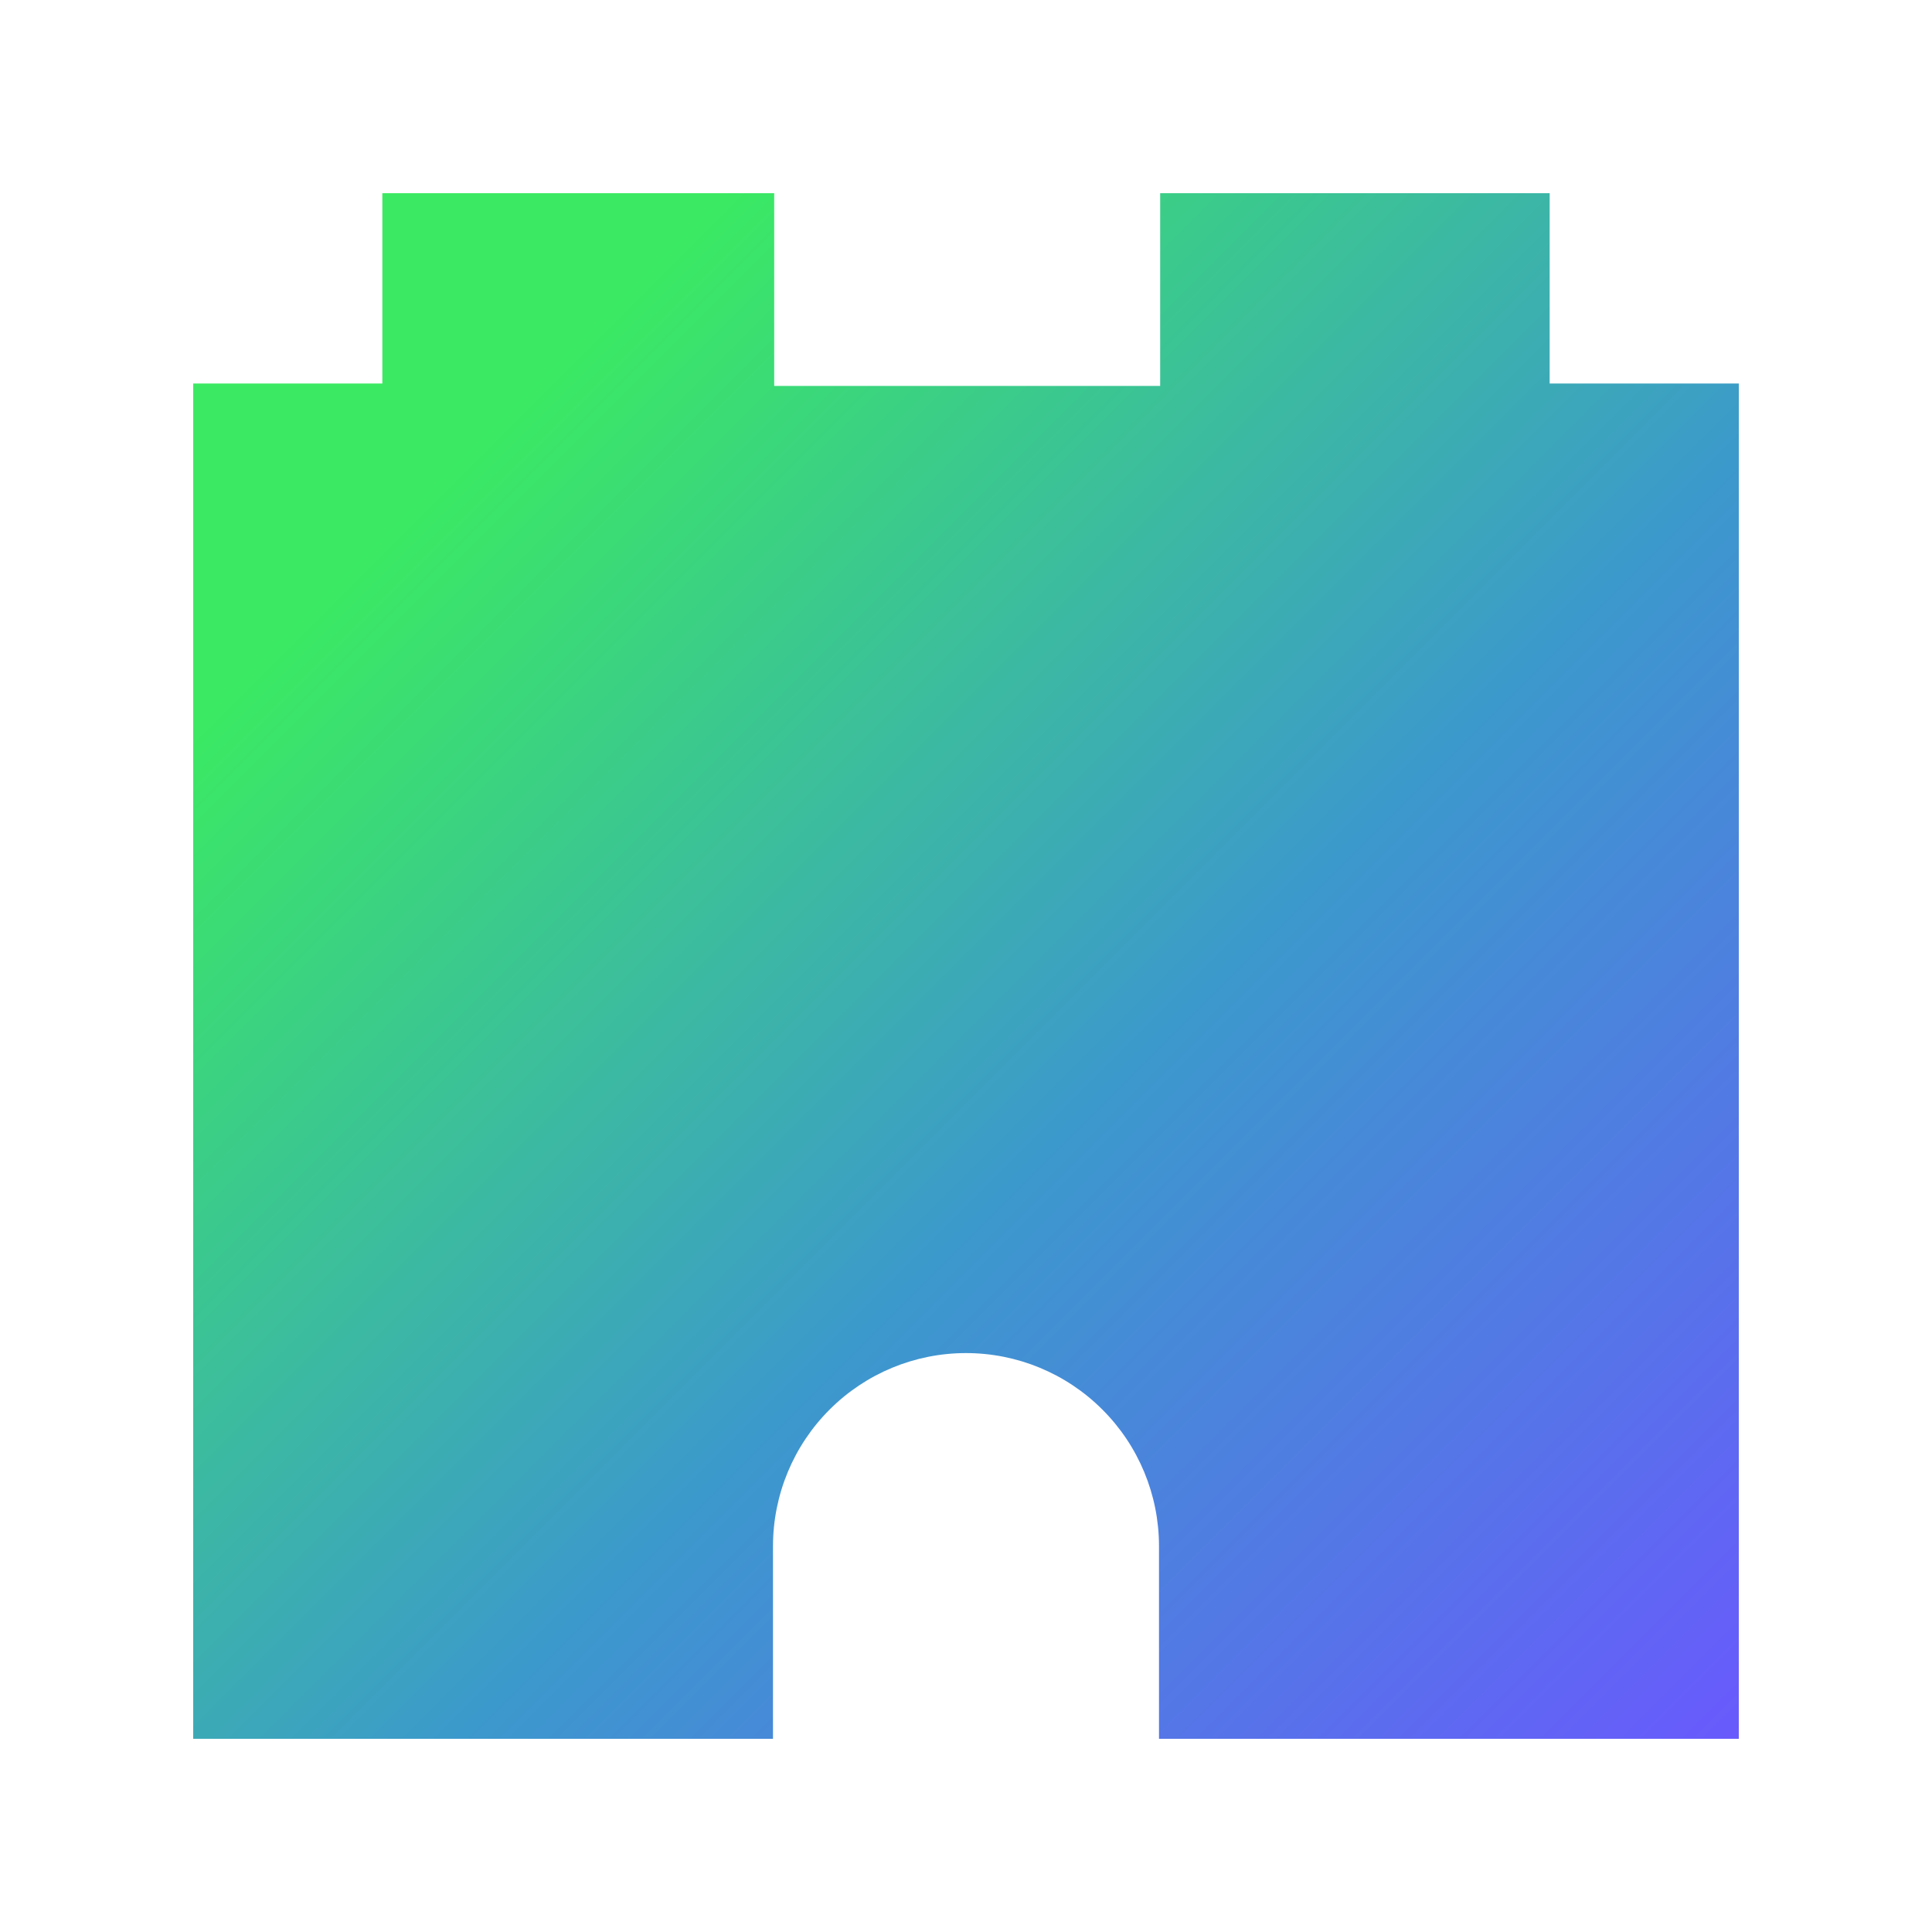
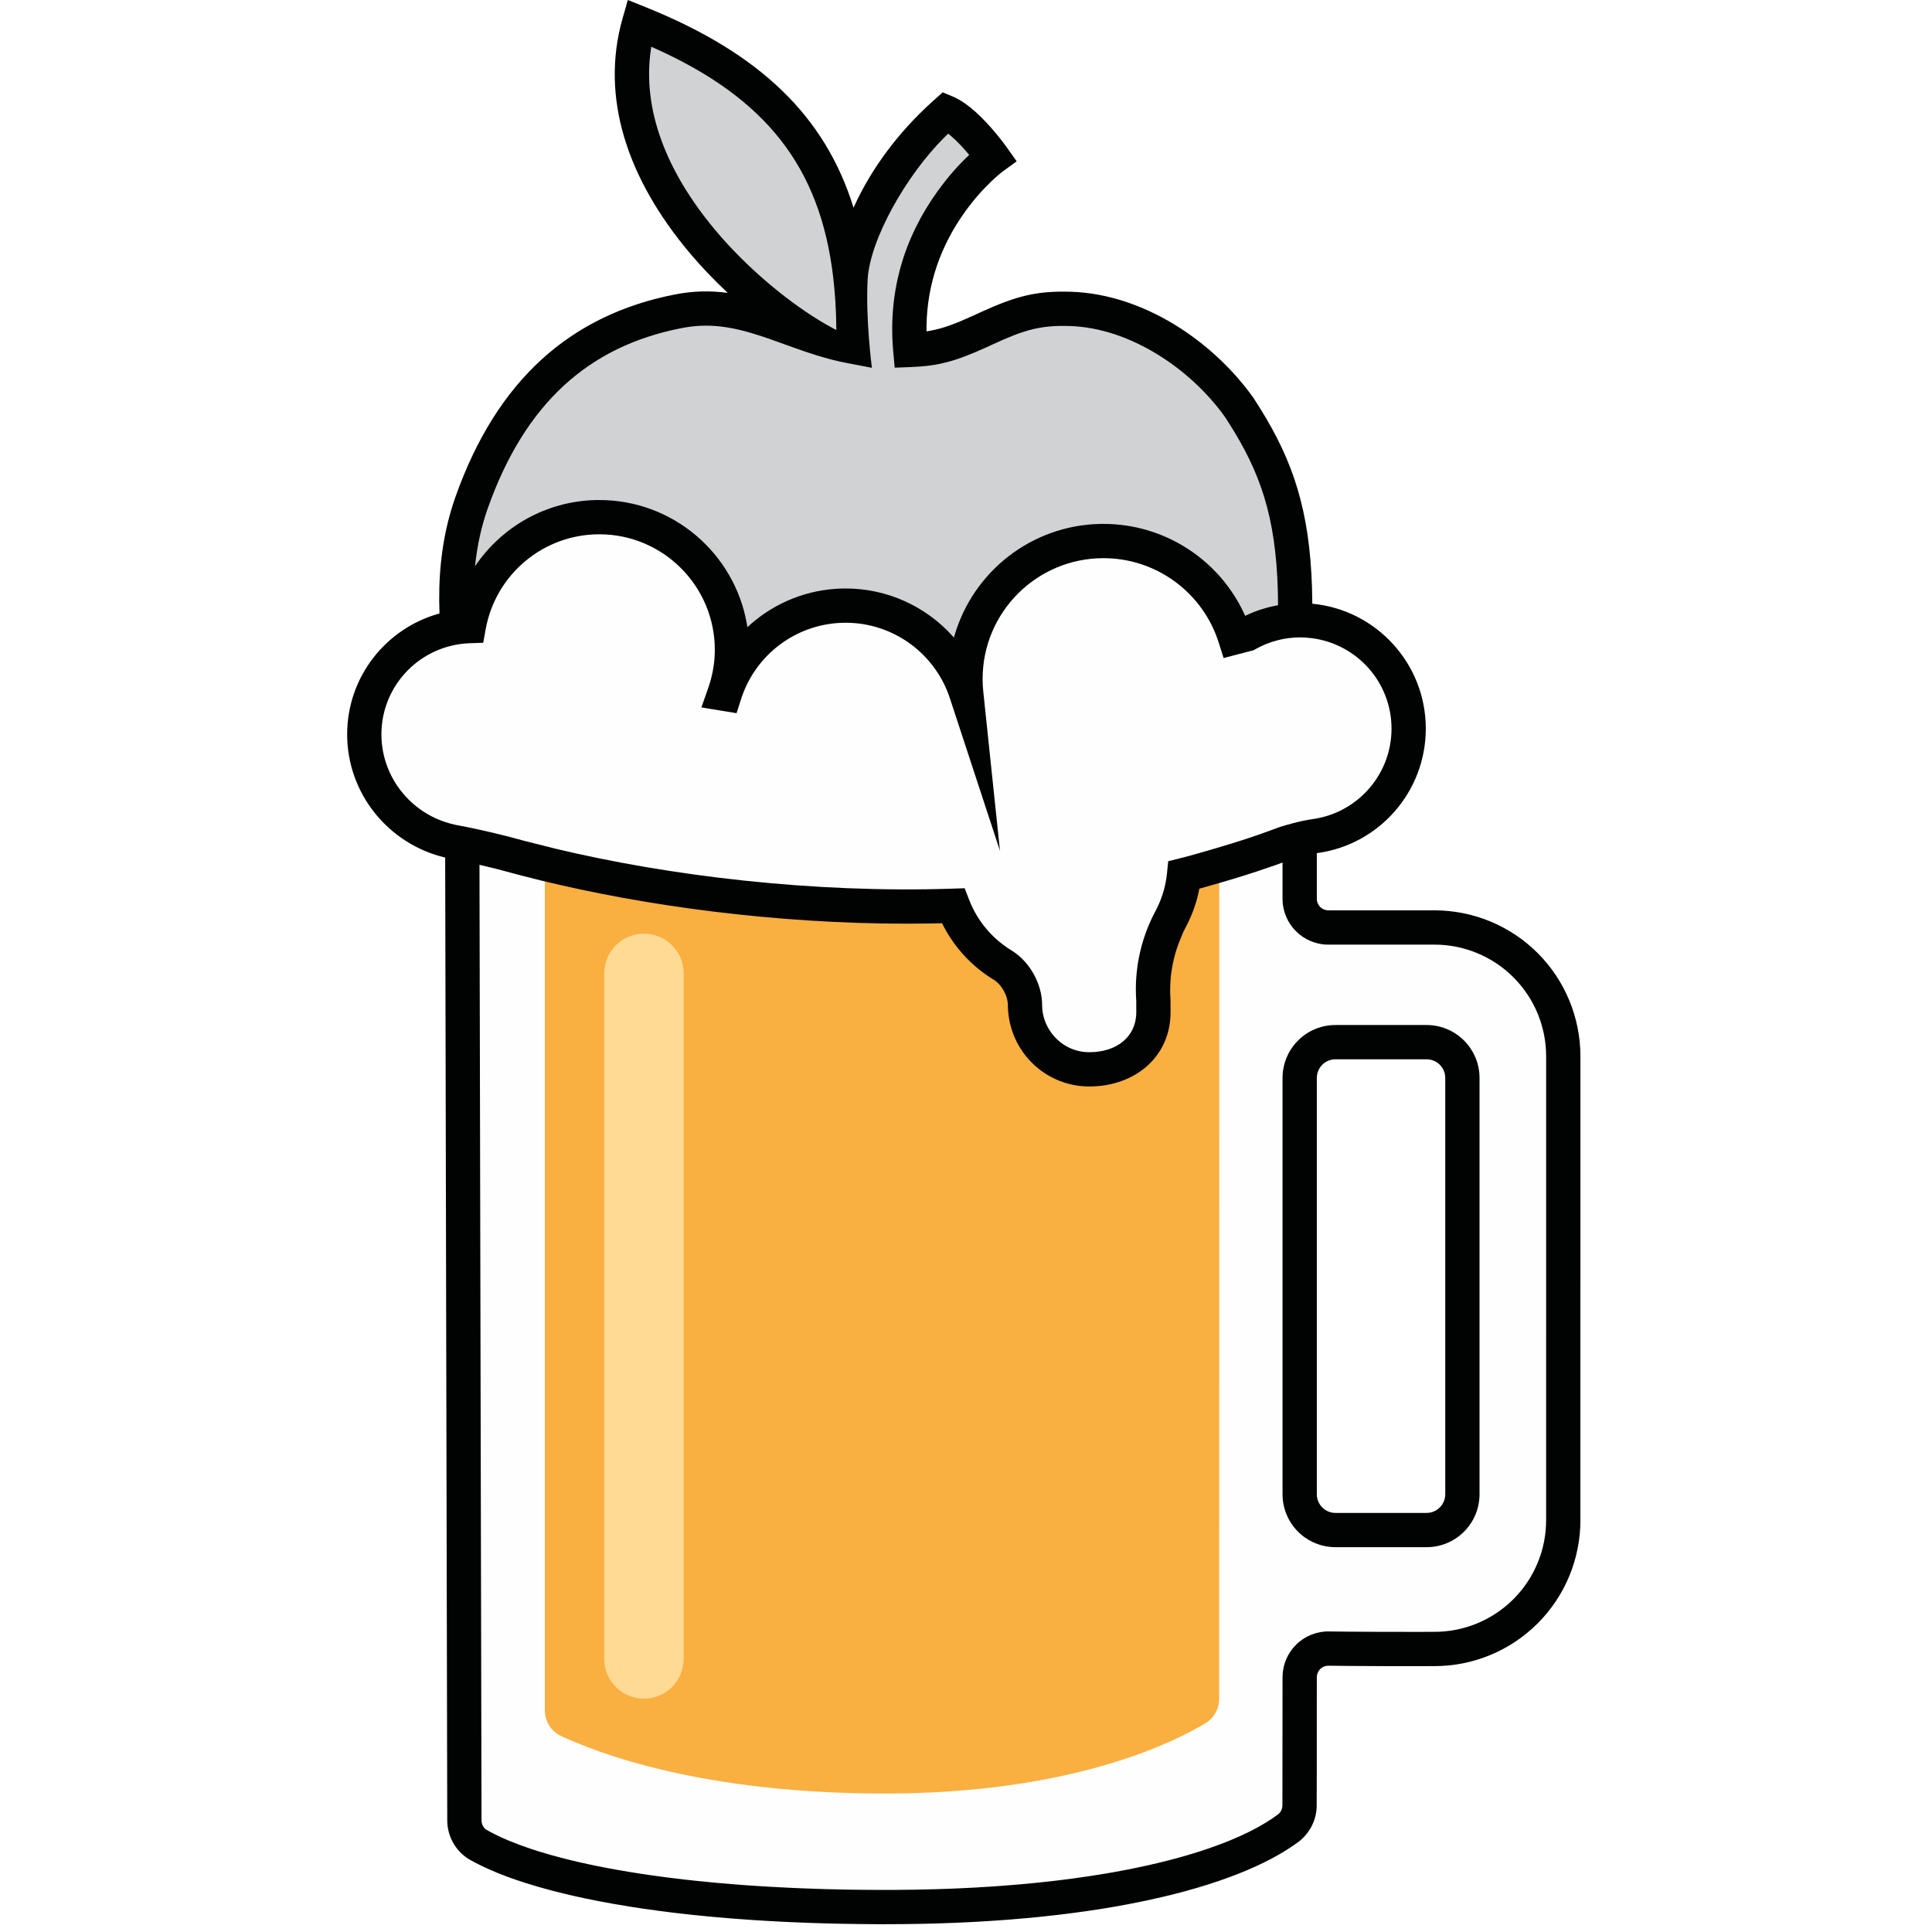
- <svg xmlns="http://www.w3.org/2000/svg" width="40" height="40" viewBox="0 0 40 40" fill="none">
-   <path d="M32.084 7.94V4H24.02V7.99H16.029V4H7.916V7.94H4V36H16.004V32.005C16.006 30.946 16.427 29.931 17.177 29.183C17.926 28.434 18.941 28.014 20 28.014C21.059 28.014 22.074 28.434 22.823 29.183C23.573 29.931 23.994 30.946 23.996 32.005V36H36V7.94H32.084Z" fill="url(#paint0_linear)" />
-   <defs>
-     <linearGradient id="paint0_linear" x1="2.942" y1="4.9" x2="37.777" y2="39.734" gradientUnits="userSpaceOnUse">
-       <stop offset="0.159" stop-color="#3BEA62" />
-       <stop offset="0.54" stop-color="#3C99CC" />
-       <stop offset="0.937" stop-color="#6B57FF" />
-     </linearGradient>
-   </defs>
+ <svg xmlns="http://www.w3.org/2000/svg" width="256px" height="256px" viewBox="-46 0 256 256" version="1.1" preserveAspectRatio="xMidYMid">
+   <g>
+     <path d="M125.534,84.857 C126.235,66.572 121.617,59.19 118.15,53.913 C114.633,48.99 106.195,41.253 95.827,40.929 C86.022,40.623 83.664,46.042 74.619,46.37 C73.135,29.897 85.567,20.859 85.567,20.859 C85.567,20.859 82.167,16.054 79.355,14.882 C76.119,17.758 68.36,26.018 66.701,37.108 C64.954,20.773 56.787,10.327 38.683,3.046 C33.541,21.034 50.519,37.84 61.549,44.477 C55.702,42.513 50.628,39.917 43.813,41.258 C31.902,43.603 22.084,50.804 16.488,66.606 C10.893,82.408 18.464,100.843 20.109,106.108 C21.756,111.378 33.937,133.761 43.484,137.054 C53.029,140.349 53.033,138.864 58.136,136.891 C63.238,134.917 70.973,131.294 82.334,135.412 C93.687,139.525 95.169,140.511 102.244,135.903 C109.327,131.295 118.541,116.976 120.68,112.86 C122.82,108.747 123.972,106.605 124.634,104.466 C125.457,98.203 124.902,101.246 125.534,84.857" fill="#D1D2D3" />
+     <path d="M126.215,110.162 L126.215,119.103 C126.215,121.197 127.913,122.895 130.007,122.895 L130.007,122.895 L144.077,122.895 C148.601,122.895 152.943,124.694 156.143,127.894 C159.344,131.096 161.143,135.436 161.143,139.962 L161.143,139.962 L161.142,181.199 C161.142,181.658 161.142,182.116 161.142,182.572 L161.141,191.859 C161.141,192.284 161.141,192.707 161.141,193.127 L161.14,198.006 C161.14,198.399 161.14,198.788 161.14,199.173 L161.14,201.434 C161.14,205.971 159.336,210.321 156.121,213.523 C152.907,216.724 148.55,218.515 144.013,218.499 C139.259,218.511 134.258,218.503 130.087,218.445 C129.066,218.424 128.082,218.813 127.353,219.529 C126.626,220.242 126.215,221.218 126.215,222.235 L126.215,222.235 L126.214,226.749 C126.214,226.932 126.214,227.115 126.214,227.3 L126.213,229.545 C126.213,229.733 126.213,229.921 126.213,230.109 L126.213,231.235 C126.21,234.41 126.206,237.417 126.198,239.23 C126.198,240.353 125.698,241.418 124.834,242.135 C120.487,245.419 105.301,252.696 71.335,252.696 C38.07,252.696 22.229,247.262 17.287,244.4 C16.196,243.705 15.536,242.5 15.532,241.21 C15.517,233.836 15.461,207.58 15.403,180.486 L15.395,176.788 C15.328,145.338 15.26,113.865 15.253,110.465 L15.252,110.162 L126.215,110.162 Z M143.034,138.089 L130.954,138.089 C129.782,138.089 128.653,138.526 127.786,139.306 L127.604,139.478 C126.774,140.309 126.283,141.413 126.222,142.58 L126.215,142.831 L126.215,197.999 C126.215,199.172 126.651,200.301 127.432,201.169 L127.604,201.351 C128.433,202.181 129.539,202.671 130.704,202.732 L130.954,202.739 L143.034,202.739 C144.207,202.739 145.336,202.305 146.204,201.524 L146.386,201.351 C147.214,200.521 147.705,199.415 147.767,198.25 L147.774,197.999 L147.774,142.831 C147.774,141.656 147.338,140.529 146.558,139.66 L146.386,139.478 C145.556,138.65 144.45,138.157 143.285,138.095 L143.034,138.089 Z" fill="#FEFEFE" />
+     <path d="M26.192,109.063 L26.192,226.62 C26.192,227.976 26.915,229.229 28.091,229.907 C32.889,232.194 46.81,237.653 71.217,237.653 C95.785,237.653 109.291,231.019 113.816,228.285 C114.896,227.591 115.546,226.393 115.546,225.109 C115.556,209.52 115.556,109.063 115.556,109.063 L26.192,109.063 Z" fill="#FAAF41" />
+     <path d="M39.328,123.714 C42.128,123.714 44.419,125.903 44.579,128.665 L44.588,128.973 L44.588,219.821 C44.588,222.726 42.232,225.081 39.328,225.081 C36.525,225.081 34.237,222.891 34.076,220.132 L34.068,219.821 L34.068,128.973 C34.068,126.069 36.423,123.714 39.328,123.714" fill="#FFDA95" />
+     <path d="M89.818,133.186 C89.818,131.29 88.702,129.025 86.869,127.889 C83.886,126.085 81.556,123.316 80.288,120.019 C56.023,120.835 33.877,116.575 22.719,113.566 C19.855,112.754 16.954,112.08 14.024,111.547 C7.347,110.221 2.272,104.357 2.272,97.307 C2.272,89.547 8.429,83.24 16.121,82.964 C17.604,74.757 24.769,68.526 33.405,68.526 C43.116,68.526 50.988,76.398 50.988,86.109 C50.988,88.152 50.62,90.108 49.98,91.934 L50.031,91.943 C52.2,85.16 58.549,80.245 66.051,80.245 C73.504,80.245 79.821,85.102 82.026,91.822 C81.961,91.216 81.929,90.6 81.929,89.975 C81.929,79.875 90.115,71.69 100.214,71.69 C108.389,71.69 115.308,77.055 117.649,84.454 L119.241,84.037 C121.327,82.863 123.725,82.184 126.288,82.184 C134.224,82.184 140.657,88.618 140.653,96.551 C140.653,103.819 135.258,109.825 128.254,110.784 C126.667,111.008 125.112,111.412 123.616,111.989 C119.451,113.558 115.195,114.858 110.896,115.932 C110.681,118.051 110.049,120.048 109.085,121.84 C107.341,125.114 106.559,128.814 106.829,132.512 C106.827,132.735 106.836,133.91 106.836,134.135 C106.836,138.833 103.026,141.692 98.323,141.692 C93.628,141.692 89.818,137.886 89.818,133.186" fill="#FEFEFE" />
+     <polygon fill="#010202" points="86.402 112.433 86.502 112.74 86.47 112.433" />
+     <path d="M37.192,0 L39.53,0.939 C54.557,6.982 63.305,15.281 67.099,27.518 C69.499,22.2 73.143,17.471 77.377,13.607 L77.377,13.607 L78.913,12.237 L80.23,12.785 C80.799,13.024 81.365,13.35 81.939,13.757 C82.83,14.391 83.732,15.213 84.647,16.184 C85.342,16.92 86.004,17.702 86.617,18.481 L86.617,18.481 L86.955,18.917 L87.332,19.424 L88.716,21.378 L86.902,22.697 L86.654,22.888 L86.313,23.168 L85.893,23.538 L85.4,23.994 C84.202,25.131 82.999,26.487 81.876,28.052 C78.734,32.43 76.846,37.492 76.768,43.237 L76.768,43.237 L76.766,43.906 L77.257,43.825 C78.949,43.517 80.539,42.924 82.867,41.865 L82.867,41.865 L84.197,41.255 C88.694,39.219 91.387,38.519 95.898,38.659 C105.477,38.96 114.693,45.167 120.049,52.668 C120.168,52.85 120.289,53.033 120.405,53.217 L120.405,53.217 L121.095,54.31 L121.752,55.395 C125.844,62.346 127.816,69.094 127.887,79.995 C136.327,80.799 142.928,87.904 142.925,96.551 C142.925,104.893 136.752,111.913 128.572,113.033 C128.543,113.038 128.515,113.044 128.485,113.05 L128.485,113.05 L128.485,119.103 C128.485,119.943 129.167,120.625 130.007,120.625 L130.007,120.625 L144.077,120.625 C149.205,120.625 154.124,122.662 157.751,126.288 C161.377,129.917 163.413,134.835 163.413,139.962 L163.413,139.962 L163.412,201.434 C163.412,206.575 161.365,211.504 157.723,215.13 C154.081,218.759 149.147,220.788 144.02,220.769 C143.297,220.771 142.587,220.773 141.889,220.774 L141.889,220.774 L137.752,220.773 L132.724,220.745 L130.039,220.715 C129.63,220.706 129.236,220.863 128.942,221.15 C128.65,221.437 128.485,221.827 128.485,222.235 L128.485,222.235 L128.48,234.668 L128.468,239.23 C128.468,241.029 127.667,242.732 126.201,243.946 C124.134,245.507 121.39,246.985 117.987,248.323 L117.987,248.323 L116.828,248.762 C115.053,249.416 113.114,250.032 111.015,250.602 L111.015,250.602 L109.59,250.976 L108.119,251.336 C106.624,251.689 105.057,252.022 103.421,252.331 L103.421,252.331 L101.76,252.633 L100.053,252.918 C98.609,253.148 97.12,253.363 95.582,253.558 L95.582,253.558 L93.711,253.783 L91.796,253.991 L89.836,254.179 L87.828,254.35 L85.775,254.5 L83.676,254.63 C83.323,254.65 82.968,254.669 82.611,254.688 L82.611,254.688 L80.445,254.787 L78.235,254.865 C77.489,254.886 76.739,254.906 75.979,254.921 L75.979,254.921 L73.679,254.954 C72.905,254.962 72.124,254.966 71.335,254.966 L71.335,254.966 L70.135,254.966 C69.34,254.961 68.55,254.954 67.768,254.945 L67.768,254.945 L65.446,254.908 L63.167,254.853 C62.415,254.833 61.67,254.807 60.933,254.781 L60.933,254.781 L58.745,254.691 C58.383,254.674 58.025,254.659 57.667,254.64 L57.667,254.64 L55.545,254.524 L53.47,254.394 L51.441,254.246 C51.104,254.222 50.773,254.194 50.442,254.167 L50.442,254.167 L48.481,253.998 C48.159,253.967 47.838,253.938 47.519,253.906 L47.519,253.906 L45.628,253.715 L43.785,253.508 C43.481,253.472 43.179,253.437 42.88,253.399 L42.88,253.399 L41.107,253.17 L39.381,252.931 L37.705,252.677 C36.879,252.546 36.07,252.413 35.28,252.273 L35.28,252.273 L33.725,251.988 C33.469,251.94 33.217,251.89 32.966,251.841 L32.966,251.841 L31.483,251.539 L30.051,251.226 L28.669,250.9 L27.336,250.568 C26.028,250.228 24.796,249.873 23.642,249.506 L23.642,249.506 L22.513,249.134 C21.96,248.946 21.429,248.755 20.915,248.559 L20.915,248.559 L19.915,248.168 C18.454,247.572 17.171,246.953 16.067,246.315 C14.324,245.204 13.268,243.28 13.263,241.213 L13.263,241.213 L12.989,113.63 C5.465,111.852 0,105.144 0,97.307 C0,89.667 5.171,83.224 12.235,81.29 C12.148,78.966 12.201,76.672 12.442,74.409 C12.762,71.415 13.389,68.557 14.348,65.847 C19.849,50.311 29.638,41.733 43.375,39.03 C45.827,38.548 48.072,38.494 50.43,38.811 C48.649,37.144 46.938,35.36 45.382,33.51 C37.129,23.692 33.5,12.914 36.499,2.422 L36.499,2.422 L37.192,0 Z M123.943,114.287 L122.853,114.688 C122.622,114.772 122.377,114.842 122.143,114.924 C120.013,115.673 117.827,116.354 115.603,116.99 C114.227,117.385 114.227,117.385 112.916,117.757 L112.916,117.757 L112.814,118.275 C112.503,119.666 112.032,121.008 111.411,122.279 L111.411,122.279 L110.809,123.455 C110.698,123.682 110.623,123.923 110.524,124.155 C109.402,126.732 108.889,129.555 109.099,132.511 L109.099,132.511 L109.1,132.844 L109.105,134.134 C109.105,140 104.419,143.964 98.323,143.964 C95.229,143.964 92.445,142.652 90.481,140.561 C89.047,139.035 88.057,137.098 87.702,134.939 C87.608,134.368 87.547,133.784 87.547,133.187 C87.547,131.97 86.75,130.488 85.693,129.831 C82.782,128.07 80.427,125.515 78.899,122.482 L78.899,122.482 L78.826,122.332 L77.332,122.365 C60.109,122.658 42.578,120.55 28.187,117.258 C26.515,116.876 24.873,116.48 23.291,116.067 L23.291,116.067 L22.1,115.751 C22.067,115.741 22.031,115.734 21.997,115.724 C20.521,115.309 19.031,114.934 17.533,114.591 L17.533,114.591 L17.804,241.205 C17.804,241.722 18.07,242.207 18.425,242.434 C19.084,242.816 19.823,243.191 20.644,243.56 L20.644,243.56 L21.49,243.924 C22.364,244.285 23.316,244.639 24.349,244.985 L24.349,244.985 L25.405,245.325 C25.946,245.492 26.508,245.658 27.088,245.821 L27.088,245.821 L28.274,246.142 L29.512,246.455 L30.799,246.76 L32.138,247.054 C32.364,247.103 32.594,247.151 32.826,247.199 L32.826,247.199 L34.239,247.479 C34.717,247.571 35.205,247.663 35.702,247.752 L35.702,247.752 L37.214,248.011 C37.726,248.096 38.246,248.18 38.775,248.26 L38.775,248.26 L40.385,248.497 L42.044,248.724 C42.324,248.76 42.605,248.798 42.89,248.832 L42.89,248.832 L44.621,249.042 L46.399,249.236 L48.224,249.416 C48.532,249.446 48.843,249.474 49.154,249.503 L49.154,249.503 L51.05,249.665 L52.992,249.812 L54.98,249.943 L57.015,250.059 L59.095,250.161 C59.445,250.177 59.798,250.191 60.151,250.206 L60.151,250.206 L62.3,250.284 C62.66,250.296 63.024,250.307 63.391,250.317 L63.391,250.317 L65.606,250.37 C65.978,250.377 66.352,250.383 66.729,250.39 L66.729,250.39 L69.011,250.416 C69.777,250.421 70.552,250.424 71.335,250.424 L71.335,250.424 L72.474,250.423 C74.365,250.412 76.208,250.382 78.005,250.327 L78.005,250.327 L80.138,250.254 C80.49,250.242 80.84,250.226 81.188,250.209 L81.188,250.209 L83.253,250.107 L85.274,249.984 C85.606,249.962 85.939,249.94 86.267,249.916 L86.267,249.916 L88.221,249.764 C88.54,249.738 88.861,249.711 89.178,249.684 L89.178,249.684 L91.063,249.506 C91.372,249.474 91.68,249.443 91.988,249.411 L91.988,249.411 L93.8,249.209 C94.099,249.173 94.396,249.137 94.691,249.102 L94.691,249.102 L96.435,248.875 L98.133,248.631 L99.785,248.375 C100.328,248.286 100.864,248.194 101.39,248.103 L101.39,248.103 L102.948,247.817 C103.458,247.718 103.963,247.619 104.458,247.516 L104.458,247.516 L105.923,247.202 L107.337,246.878 C108.266,246.658 109.16,246.427 110.025,246.193 L110.025,246.193 L111.297,245.833 C111.505,245.772 111.71,245.709 111.915,245.647 L111.915,245.647 L113.114,245.274 L114.265,244.888 C118.211,243.524 121.26,241.992 123.383,240.386 C123.727,240.101 123.926,239.677 123.926,239.22 L123.926,239.22 L123.943,222.235 C123.943,220.605 124.6,219.044 125.764,217.905 C126.928,216.764 128.502,216.141 130.118,216.175 L130.118,216.175 L132.777,216.204 L136.719,216.228 L141.896,216.233 L144.022,216.228 C147.954,216.241 151.731,214.69 154.518,211.915 C157.303,209.138 158.87,205.368 158.87,201.434 L158.87,201.434 L158.872,139.962 C158.872,136.038 157.314,132.275 154.539,129.5 C151.764,126.725 148,125.167 144.077,125.167 L144.077,125.167 L130.007,125.167 C126.659,125.167 123.943,122.452 123.943,119.103 L123.943,119.103 L123.943,114.287 Z M143.034,135.819 C144.893,135.819 146.676,136.558 147.992,137.874 C149.308,139.188 150.045,140.971 150.045,142.831 L150.045,142.831 L150.045,197.999 C150.045,199.858 149.308,201.641 147.99,202.957 C146.676,204.271 144.893,205.009 143.034,205.009 L143.034,205.009 L130.956,205.009 C129.097,205.009 127.314,204.271 125.996,202.956 C124.682,201.641 123.943,199.858 123.943,197.999 L123.943,197.999 L123.943,142.831 C123.943,140.971 124.682,139.188 125.998,137.872 C127.314,136.558 129.097,135.819 130.956,135.819 L130.956,135.819 Z M143.034,140.362 L130.956,140.362 C130.301,140.362 129.673,140.621 129.21,141.082 C128.748,141.546 128.485,142.176 128.485,142.831 L128.485,142.831 L128.485,197.999 C128.485,198.655 128.748,199.283 129.208,199.744 C129.673,200.208 130.301,200.469 130.956,200.469 L130.956,200.469 L143.034,200.469 C143.689,200.469 144.317,200.208 144.778,199.745 C145.242,199.283 145.504,198.655 145.504,197.999 L145.504,197.999 L145.504,142.831 C145.504,142.176 145.242,141.546 144.78,141.084 C144.317,140.621 143.689,140.362 143.034,140.362 L143.034,140.362 Z M33.405,70.796 C25.977,70.796 19.664,76.133 18.355,83.369 L18.355,83.369 L18.031,85.168 L17.084,85.204 L16.203,85.234 C14.938,85.279 13.727,85.523 12.59,85.926 C7.893,87.591 4.541,92.064 4.541,97.307 C4.541,102.653 8.045,107.29 12.979,108.919 C13.452,109.075 13.933,109.213 14.432,109.312 C16.068,109.611 17.693,109.961 19.308,110.343 C20.652,110.66 21.989,111 23.311,111.374 C23.88,111.527 24.487,111.669 25.073,111.819 C25.882,112.024 26.675,112.234 27.505,112.433 C42.643,116.064 61.754,118.371 80.212,117.75 L80.212,117.75 L81.826,117.695 L82.406,119.204 C83.488,122.018 85.482,124.394 88.067,125.959 C90.501,127.469 92.088,130.423 92.088,133.187 L92.088,133.187 L92.097,133.518 C92.155,134.625 92.522,135.646 93.085,136.528 C94.194,138.26 96.114,139.423 98.323,139.423 C102.062,139.423 104.564,137.306 104.564,134.134 L104.564,134.134 L104.557,132.832 L104.564,132.678 C104.523,132.137 104.506,131.598 104.506,131.06 C104.511,127.479 105.39,123.943 107.085,120.762 L107.085,120.762 L107.353,120.236 C108.039,118.82 108.476,117.291 108.634,115.703 L108.634,115.703 L108.795,114.115 L110.345,113.729 C111.927,113.333 113.459,112.882 114.992,112.433 C116.337,112.039 117.666,111.631 118.98,111.205 C120.276,110.783 121.551,110.341 122.8,109.87 L122.8,109.87 L123.513,109.607 C124.051,109.421 124.599,109.274 125.146,109.128 C126.066,108.88 126.996,108.669 127.945,108.534 L127.945,108.534 L128.348,108.472 C128.396,108.464 128.44,108.452 128.485,108.443 C134.163,107.402 138.383,102.429 138.383,96.55 C138.385,90.39 133.774,85.315 127.817,84.562 C127.316,84.499 126.807,84.456 126.288,84.456 C125.256,84.456 124.242,84.589 123.262,84.844 C122.25,85.106 121.276,85.499 120.358,86.016 L120.358,86.016 L120.1,86.161 L116.134,87.194 L115.483,85.139 C113.394,78.537 107.247,73.96 100.214,73.96 C91.37,73.96 84.2,81.13 84.2,89.975 C84.2,90.518 84.229,91.056 84.284,91.585 L84.284,91.585 L85.994,107.89 L86.47,112.433 L86.402,112.433 L84.91,107.89 L79.867,92.529 C77.923,86.603 72.38,82.517 66.051,82.517 C59.677,82.517 54.106,86.656 52.195,92.634 L52.195,92.634 L51.598,94.5 L46.94,93.737 L47.836,91.182 C48.416,89.528 48.717,87.827 48.717,86.108 C48.717,77.652 41.861,70.796 33.405,70.796 Z M79.64,17.71 L79.084,18.255 C74.01,23.32 69.257,31.802 68.968,37.026 C68.678,42.25 69.53,48.736 69.53,48.736 L69.53,48.736 L66.326,48.123 C64.944,47.858 63.7,47.546 62.261,47.099 L62.261,47.099 L61.268,46.781 C61.095,46.725 60.921,46.665 60.742,46.606 L60.742,46.606 L60.556,46.541 L59.619,46.217 L55.878,44.879 L54.851,44.53 C50.674,43.165 47.713,42.807 44.252,43.488 C32.102,45.879 23.6,53.328 18.63,67.362 C17.792,69.728 17.242,72.24 16.957,74.892 C16.952,74.936 16.952,74.982 16.947,75.028 C20.442,69.837 26.3,66.43 32.891,66.261 L32.891,66.261 L33.405,66.255 C43.189,66.255 51.319,73.332 52.958,82.647 L52.958,82.647 L53.033,83.106 L53.523,82.662 C56.784,79.828 60.993,78.102 65.539,77.983 L65.539,77.983 L66.051,77.976 C71.588,77.976 76.667,80.358 80.193,84.251 L80.193,84.251 L80.399,84.485 L80.529,84.038 C83.029,75.737 90.638,69.647 99.698,69.424 L99.698,69.424 L100.214,69.419 C108.356,69.419 115.574,74.196 118.878,81.353 L118.878,81.353 L118.991,81.608 L119.209,81.5 C120.521,80.881 121.916,80.454 123.348,80.196 C123.305,69.803 121.475,63.718 117.579,57.257 L117.579,57.257 L116.956,56.25 L116.303,55.233 C111.747,48.857 103.718,43.448 95.756,43.199 C91.875,43.078 89.752,43.684 85.419,45.691 L85.419,45.691 L84.697,46.022 C80.727,47.824 78.416,48.503 74.701,48.638 L74.701,48.638 L72.55,48.717 L72.358,46.573 C71.624,38.438 73.923,31.343 78.188,25.404 C79.631,23.392 81.08,21.787 82.35,20.599 L82.35,20.599 L82.425,20.526 L81.929,19.942 L81.343,19.299 C80.858,18.785 80.389,18.333 79.947,17.959 L79.947,17.959 L79.64,17.71 Z M40.301,6.192 L40.243,6.562 C39.078,14.512 42.286,22.77 48.86,30.589 C52.873,35.362 58.033,39.677 62.447,42.385 C63.133,42.807 63.804,43.196 64.447,43.535 L64.447,43.535 L64.817,43.728 L64.816,43.37 C64.787,41.039 64.65,38.83 64.403,36.733 C62.671,22.088 55.451,12.943 40.538,6.298 L40.538,6.298 L40.301,6.192 Z" fill="#010202" />
+   </g>
</svg>
